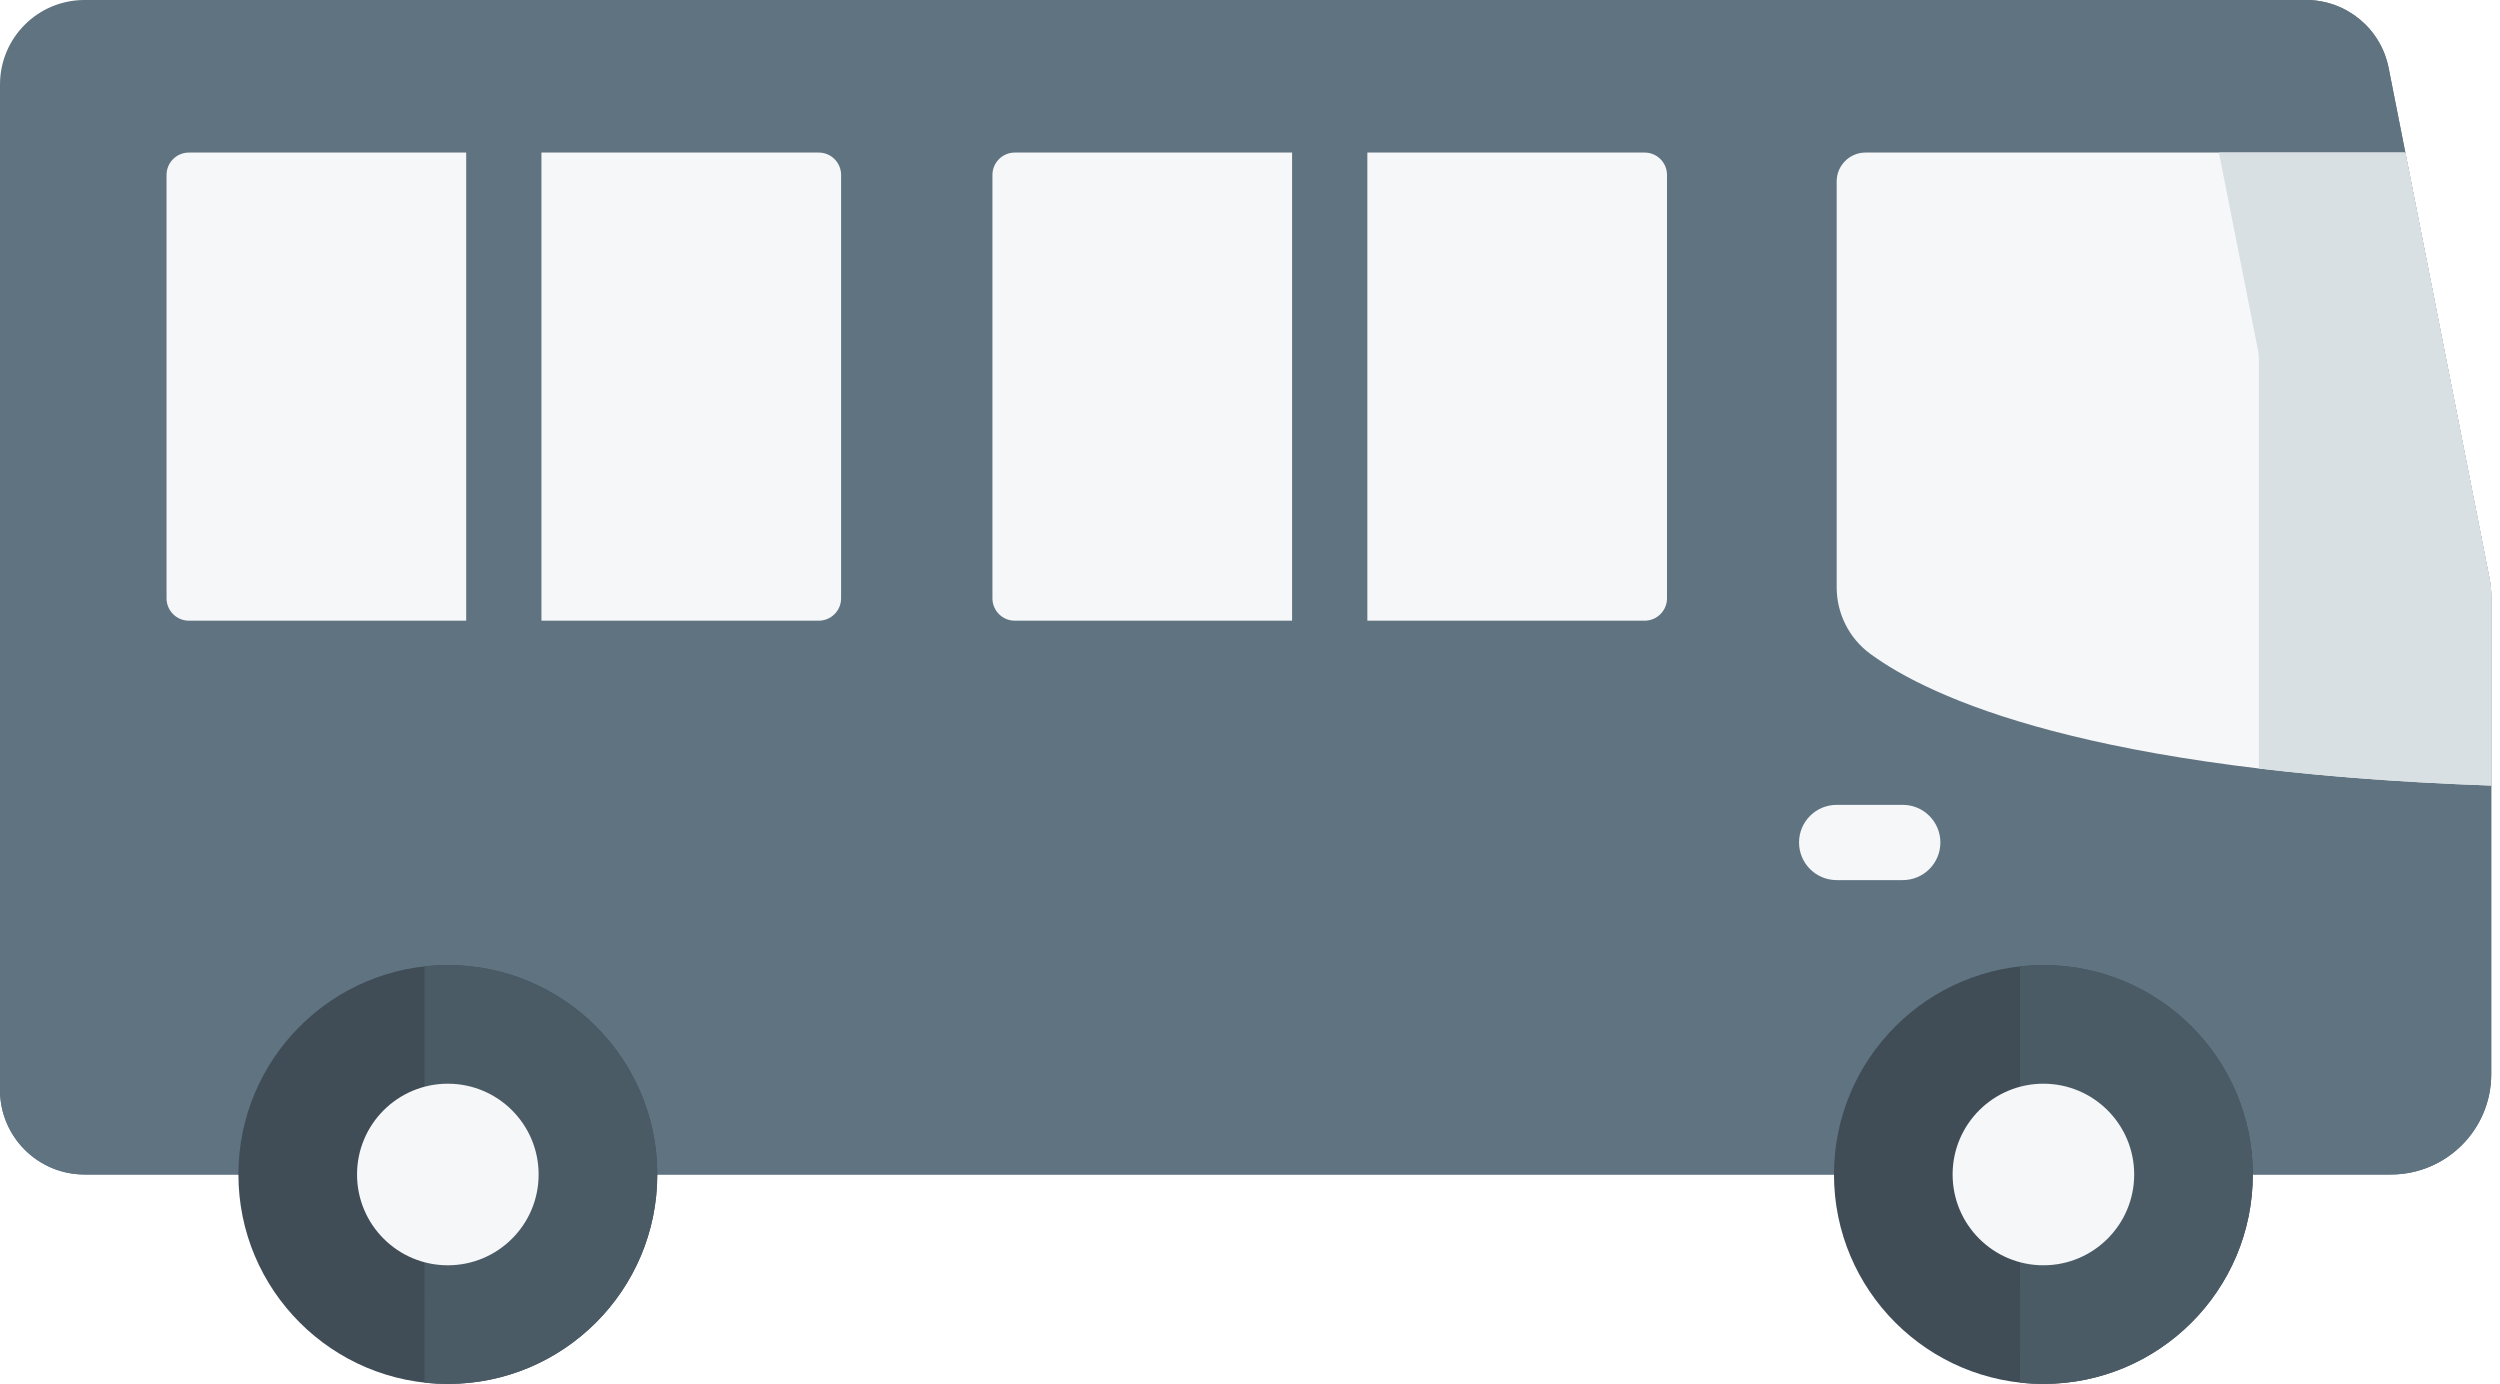
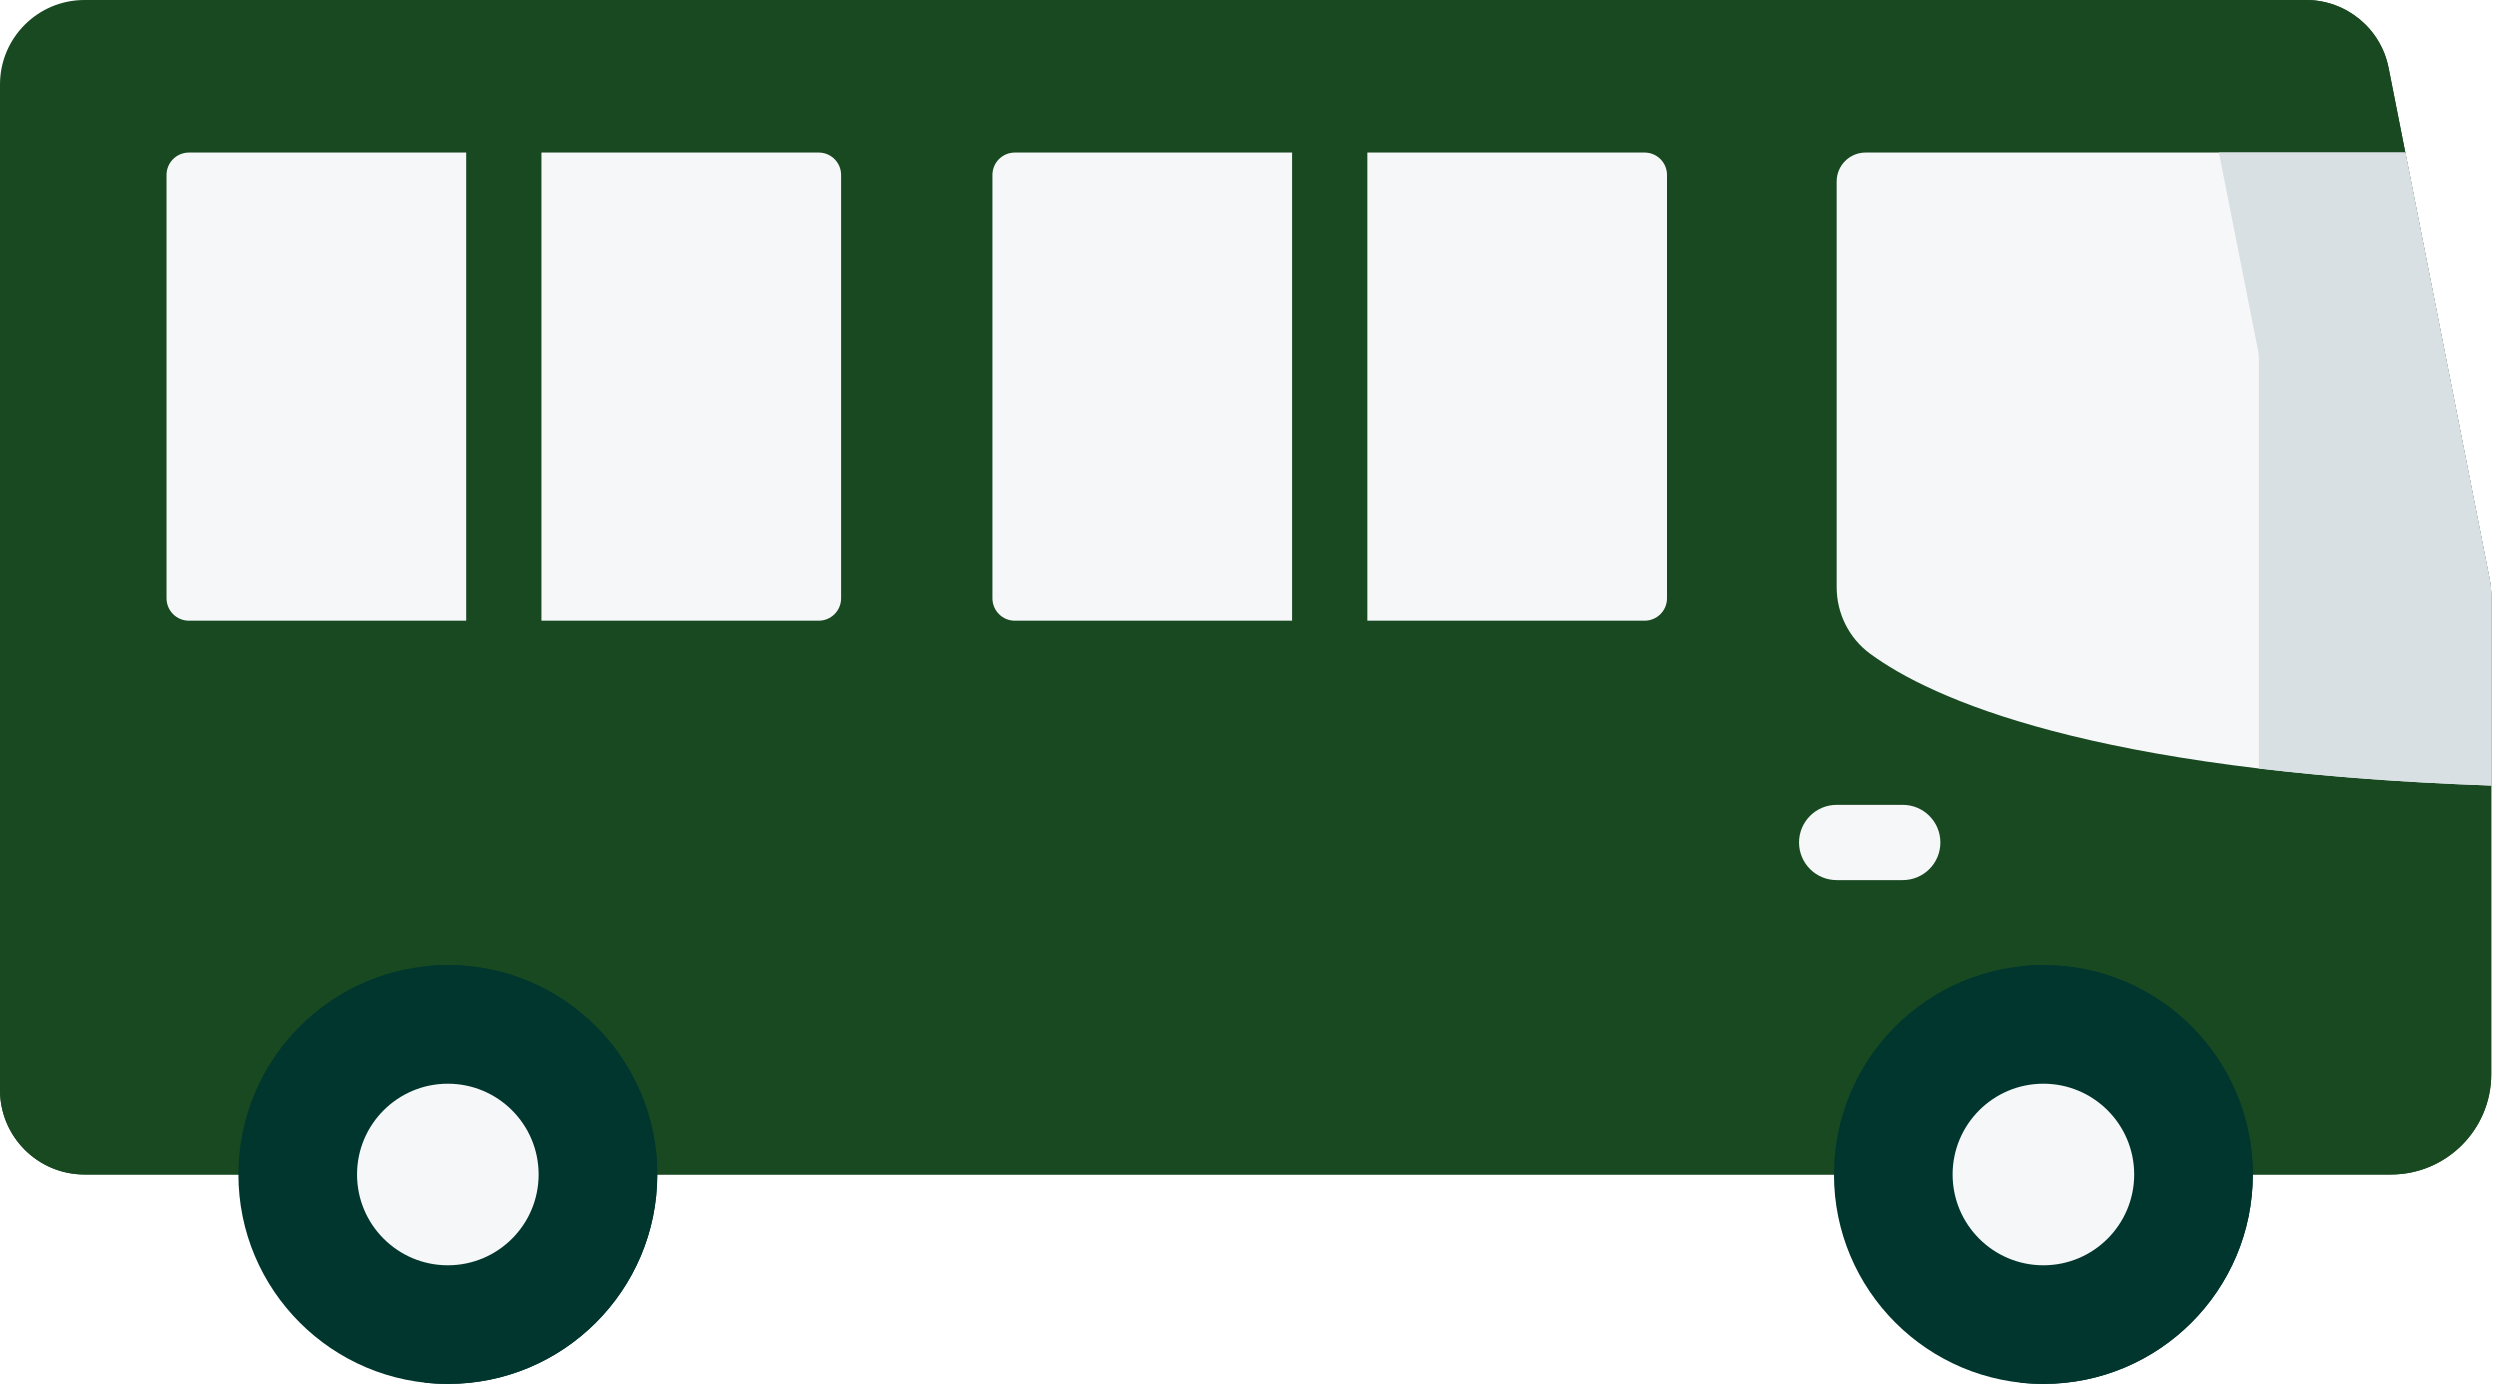
<svg xmlns="http://www.w3.org/2000/svg" width="280" height="155" viewBox="0 0 280 155" fill="none">
-   <path d="M267.784 131.544H9.463C4.237 131.544 0 127.307 0 122.081V9.463C0 4.237 4.237 0 9.463 0H258.278C262.778 0 266.65 3.182 267.523 7.597L278.84 64.868C278.959 65.469 279.019 66.081 279.019 66.694V120.309C279.019 126.514 273.989 131.544 267.784 131.544Z" fill="#5F7381" />
-   <path d="M278.84 64.868L267.523 7.597C266.65 3.182 262.778 0 258.278 0H245.143L252.901 39.261C252.958 39.548 252.986 39.84 252.986 40.133V99.154C252.986 102.64 250.161 105.465 246.675 105.465H0V122.081C0 127.307 4.237 131.544 9.463 131.544H267.784C273.989 131.544 279.019 126.514 279.019 120.31V66.695C279.019 66.081 278.959 65.469 278.84 64.868Z" fill="#5F7381" />
-   <path d="M50.158 154.999C63.112 154.999 73.613 144.498 73.613 131.544C73.613 118.59 63.112 108.089 50.158 108.089C37.204 108.089 26.703 118.59 26.703 131.544C26.703 144.498 37.204 154.999 50.158 154.999Z" fill="#404D57" />
-   <path d="M228.861 154.999C241.815 154.999 252.316 144.498 252.316 131.544C252.316 118.59 241.815 108.089 228.861 108.089C215.907 108.089 205.406 118.59 205.406 131.544C205.406 144.498 215.907 154.999 228.861 154.999Z" fill="#404D57" />
-   <path d="M226.247 154.852C227.105 154.947 227.975 155 228.859 155C241.813 155 252.315 144.498 252.315 131.544C252.315 118.59 241.813 108.088 228.859 108.088C227.974 108.088 227.101 108.141 226.241 108.237L226.247 154.852Z" fill="#4A5B66" />
-   <path d="M47.55 154.852C48.408 154.947 49.278 155 50.161 155C63.116 155 73.618 144.498 73.618 131.544C73.618 118.59 63.116 108.088 50.161 108.088C49.276 108.088 48.404 108.141 47.544 108.237L47.55 154.852Z" fill="#4A5B66" />
+   <path d="M267.784 131.544H9.463C4.237 131.544 0 127.307 0 122.081V9.463C0 4.237 4.237 0 9.463 0H258.278C262.778 0 266.65 3.182 267.523 7.597L278.84 64.868C278.959 65.469 279.019 66.081 279.019 66.694V120.309C279.019 126.514 273.989 131.544 267.784 131.544Z" fill="#184921" />
+   <path d="M278.84 64.868L267.523 7.597C266.65 3.182 262.778 0 258.278 0H245.143L252.901 39.261C252.958 39.548 252.986 39.84 252.986 40.133V99.154C252.986 102.64 250.161 105.465 246.675 105.465H0V122.081C0 127.307 4.237 131.544 9.463 131.544H267.784C273.989 131.544 279.019 126.514 279.019 120.31V66.695C279.019 66.081 278.959 65.469 278.84 64.868Z" fill="#184921" />
+   <path d="M50.158 154.999C63.112 154.999 73.613 144.498 73.613 131.544C73.613 118.59 63.112 108.089 50.158 108.089C37.204 108.089 26.703 118.59 26.703 131.544C26.703 144.498 37.204 154.999 50.158 154.999Z" fill="#00362E" />
+   <path d="M228.861 154.999C241.815 154.999 252.316 144.498 252.316 131.544C252.316 118.59 241.815 108.089 228.861 108.089C215.907 108.089 205.406 118.59 205.406 131.544C205.406 144.498 215.907 154.999 228.861 154.999Z" fill="#00362E" />
+   <path d="M226.247 154.852C227.105 154.947 227.975 155 228.859 155C241.813 155 252.315 144.498 252.315 131.544C252.315 118.59 241.813 108.088 228.859 108.088C227.974 108.088 227.101 108.141 226.241 108.237L226.247 154.852Z" fill="#00362E" />
+   <path d="M47.55 154.852C48.408 154.947 49.278 155 50.161 155C63.116 155 73.618 144.498 73.618 131.544C73.618 118.59 63.116 108.088 50.161 108.088C49.276 108.088 48.404 108.141 47.544 108.237L47.55 154.852Z" fill="#00362E" />
  <path d="M228.86 141.712C234.476 141.712 239.029 137.159 239.029 131.543C239.029 125.928 234.476 121.375 228.86 121.375C223.244 121.375 218.692 125.928 218.692 131.543C218.692 137.159 223.244 141.712 228.86 141.712Z" fill="#F6F7F9" />
  <path d="M279.018 66.694C279.018 66.081 278.958 65.469 278.839 64.867L269.397 17.086H208.942C207.156 17.086 205.707 18.534 205.707 20.321V65.771C205.707 68.712 207.093 71.484 209.464 73.225C216.17 78.151 234.002 86.417 279.019 87.983L279.018 66.694Z" fill="#F6F7F9" />
  <path d="M275.866 49.818L269.398 17.086H248.519L252.901 39.261C252.957 39.549 252.986 39.841 252.986 40.134V86.071C260.452 86.963 269.071 87.637 279.018 87.983V66.695C279.018 66.388 279.004 66.082 278.974 65.777C278.944 65.472 278.899 65.169 278.839 64.868L275.866 49.818Z" fill="#D9E0E3" />
  <path d="M50.158 141.712C55.773 141.712 60.326 137.159 60.326 131.543C60.326 125.928 55.773 121.375 50.158 121.375C44.542 121.375 39.989 125.928 39.989 131.543C39.989 137.159 44.542 141.712 50.158 141.712Z" fill="#F6F7F9" />
  <path d="M205.706 98.572H213.109C215.437 98.572 217.323 96.686 217.323 94.358C217.323 92.031 215.437 90.144 213.109 90.144H205.706C203.378 90.144 201.492 92.031 201.492 94.358C201.492 96.686 203.378 98.572 205.706 98.572Z" fill="#F6F7F9" />
  <path d="M52.214 17.086H21.16C19.775 17.086 18.652 18.209 18.652 19.593V67.011C18.652 68.395 19.775 69.518 21.16 69.518H52.214V17.086Z" fill="#F6F7F9" />
  <path d="M91.696 17.086H60.642V69.517H91.696C93.081 69.517 94.203 68.395 94.203 67.01V19.593C94.203 18.209 93.081 17.086 91.696 17.086Z" fill="#F6F7F9" />
  <path d="M184.197 17.086H153.143V69.517H184.197C185.582 69.517 186.704 68.395 186.704 67.01V19.593C186.704 18.209 185.582 17.086 184.197 17.086Z" fill="#F6F7F9" />
  <path d="M144.714 17.086H113.659C112.274 17.086 111.152 18.209 111.152 19.593V67.011C111.152 68.395 112.274 69.518 113.659 69.518H144.714V17.086Z" fill="#F6F7F9" />
</svg>
